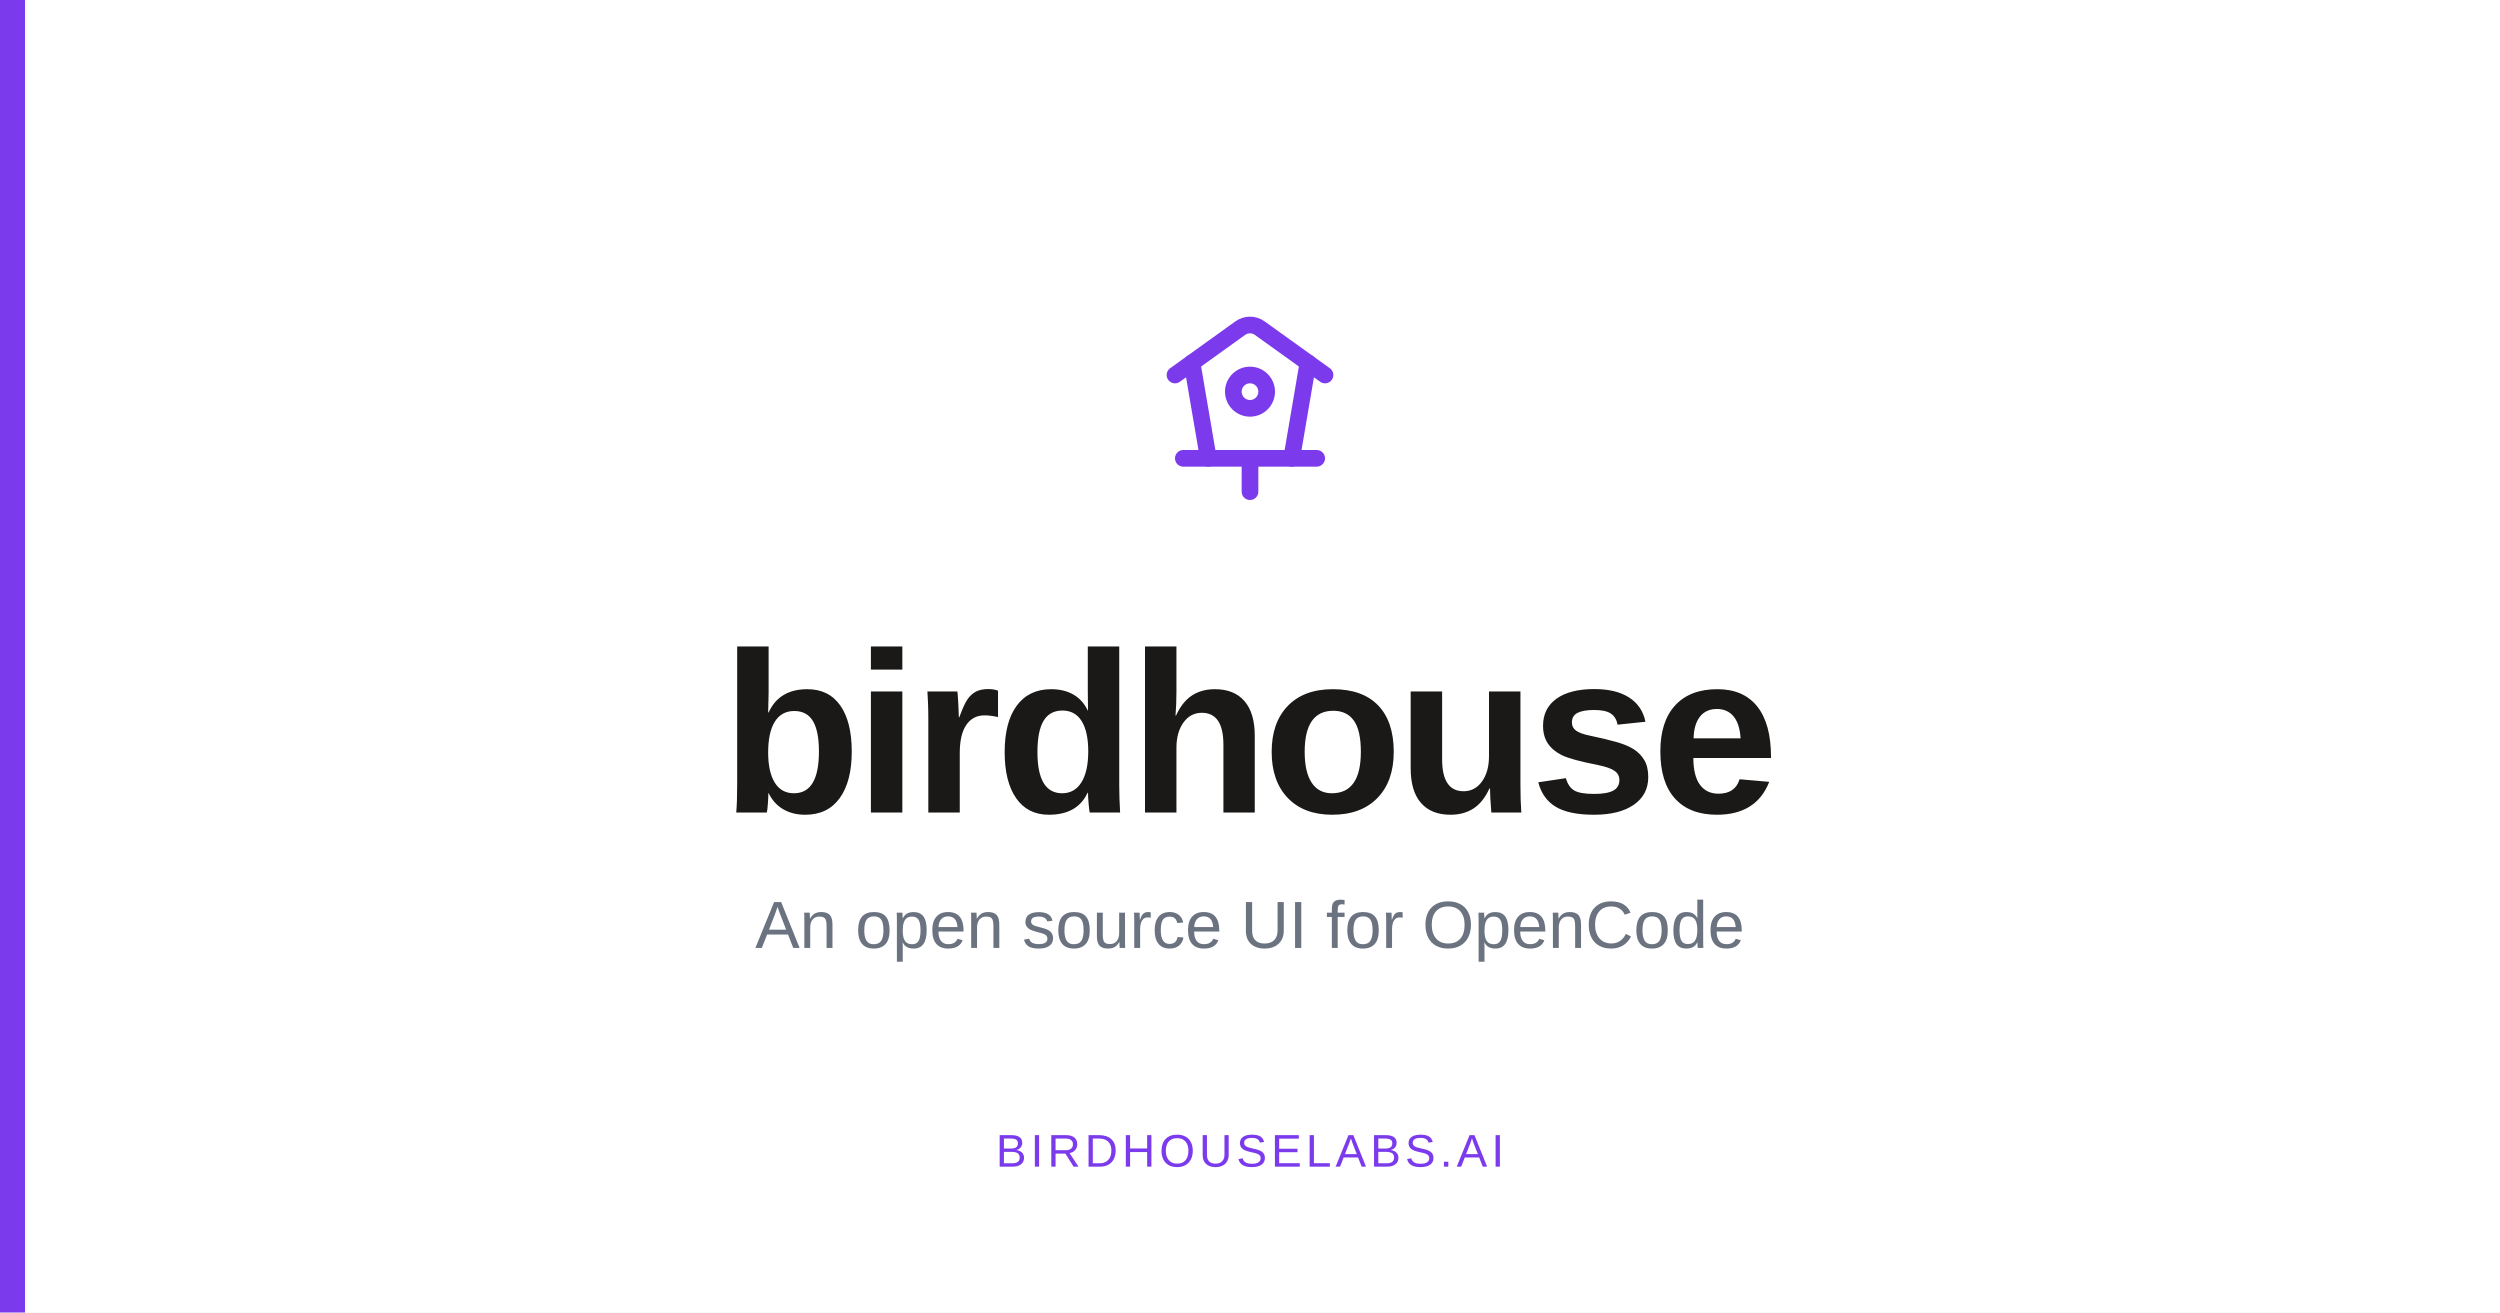
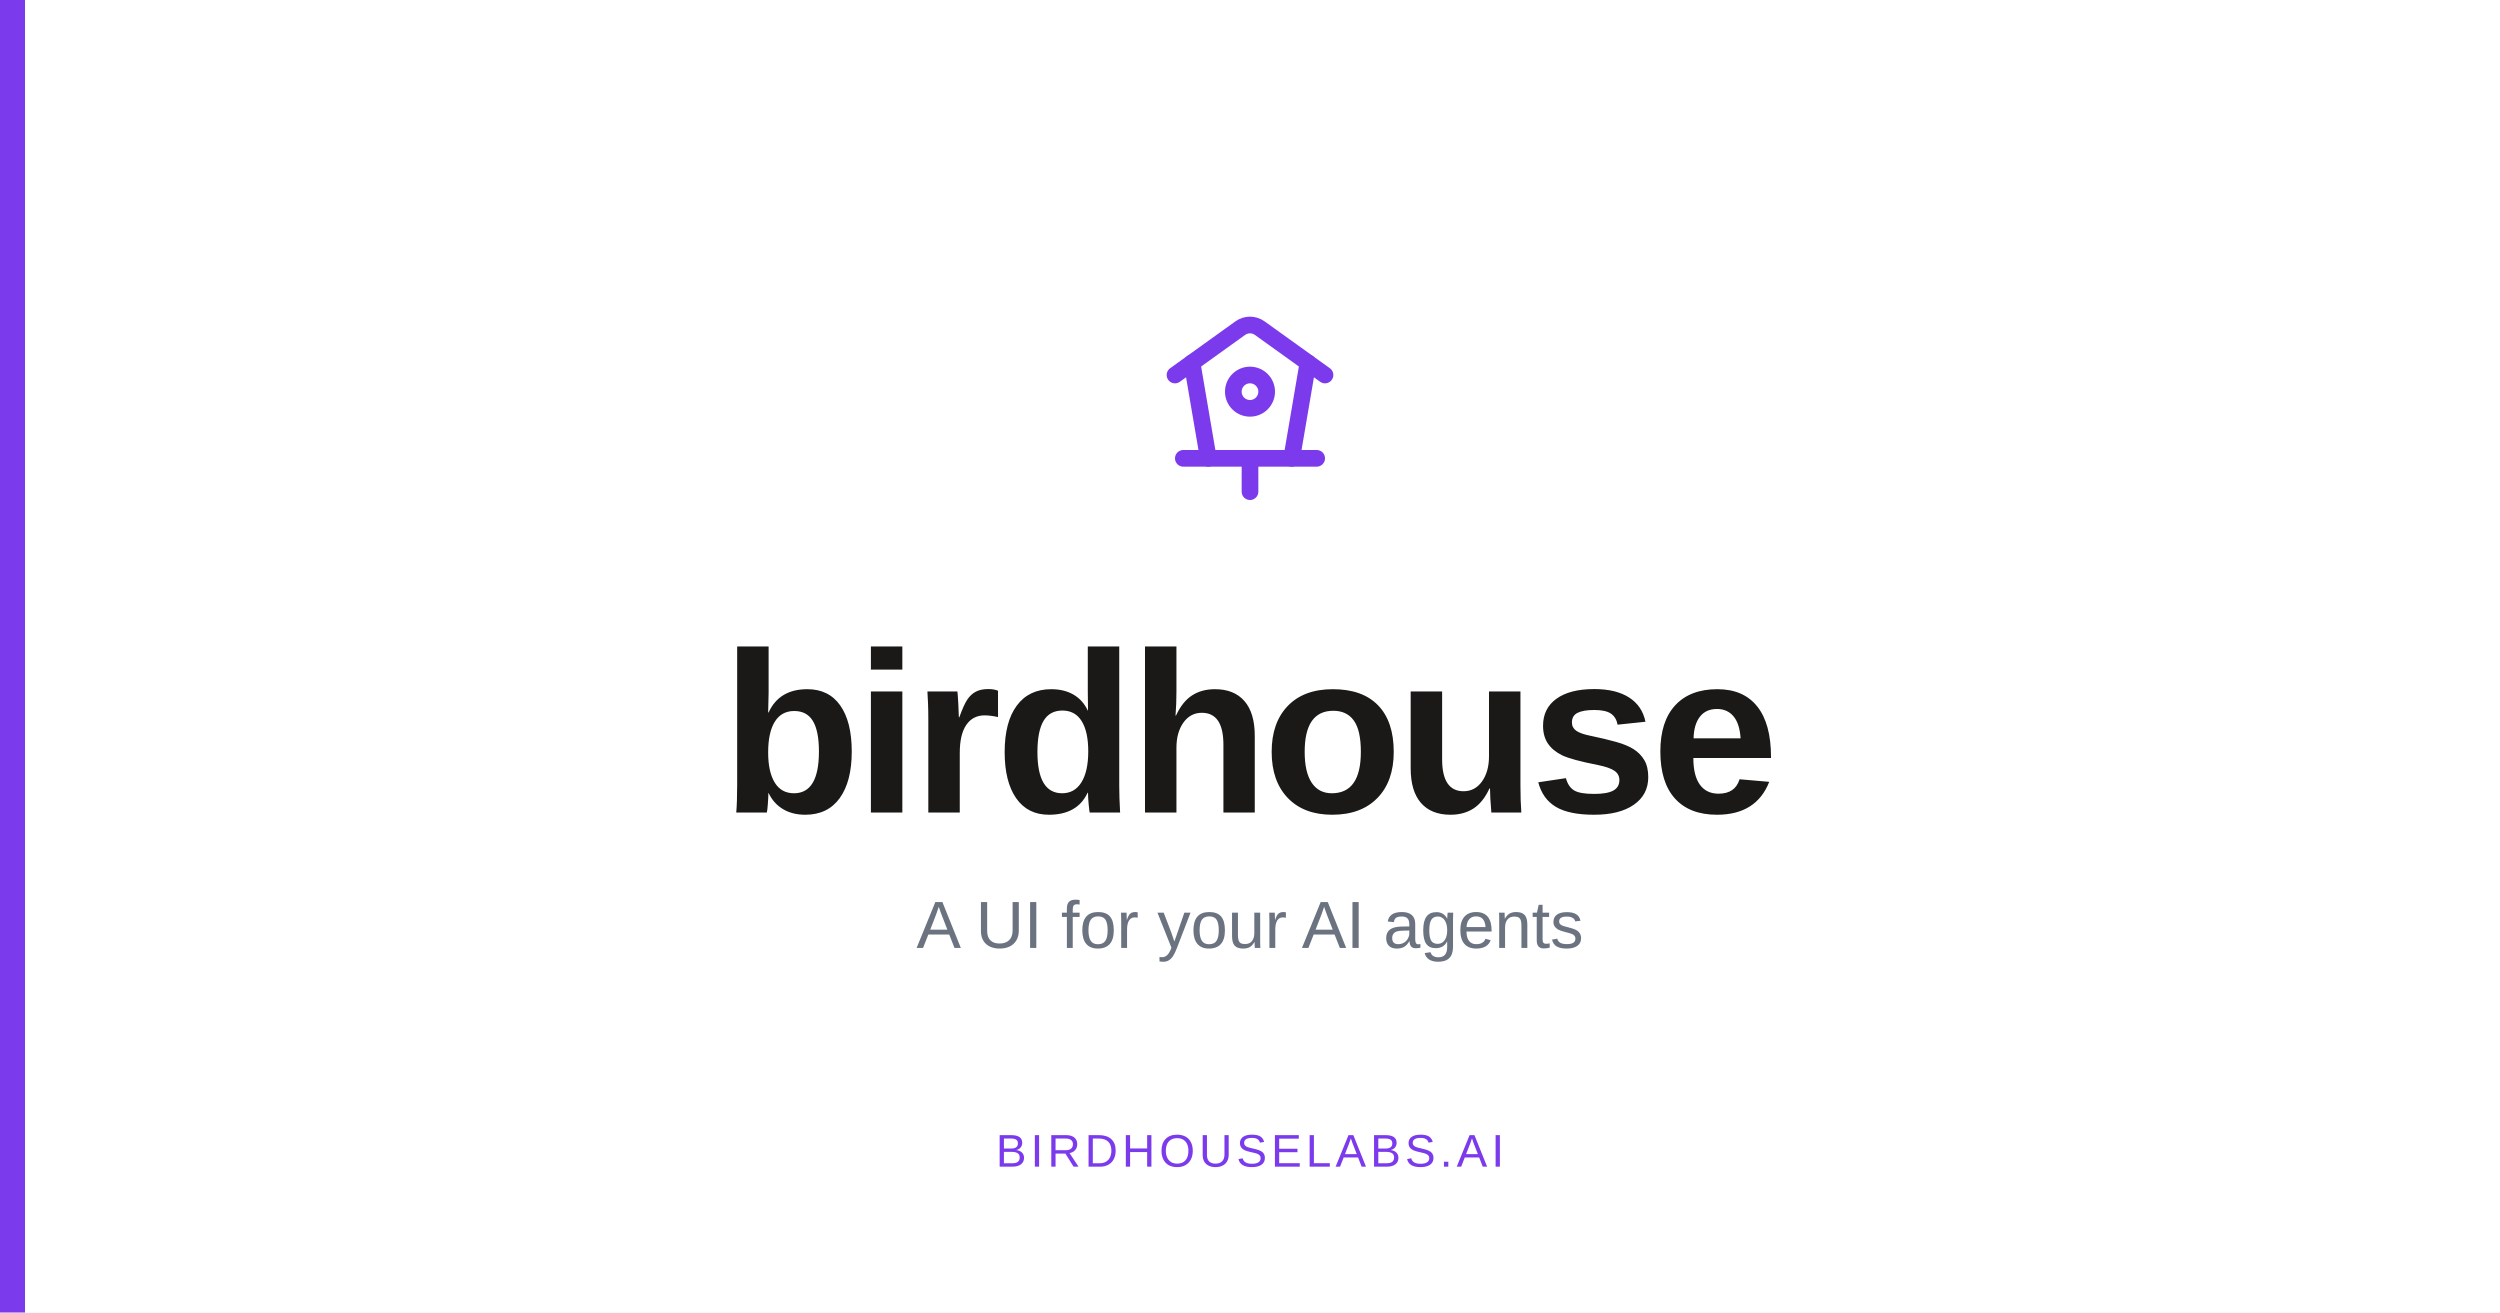
<svg xmlns="http://www.w3.org/2000/svg" width="1200" height="630" viewBox="0 0 1200 630" fill="none">
  <rect width="1200" height="630" fill="#FFFFFF" />
  <rect x="0" y="0" width="12" height="630" fill="#7C3AED" />
  <g transform="translate(552, 148) scale(4)">
    <path d="M12 18v4" fill="none" stroke="#7C3AED" stroke-width="2" stroke-linecap="round" stroke-linejoin="round" />
    <path d="m17 18 1.956-11.468" stroke="#7C3AED" stroke-width="2" stroke-linecap="round" stroke-linejoin="round" />
    <path d="m3 8 7.82-5.615a2 2 0 0 1 2.36 0L21 8" stroke="#7C3AED" stroke-width="2" stroke-linecap="round" stroke-linejoin="round" />
    <path d="M4 18h16" stroke="#7C3AED" stroke-width="2" stroke-linecap="round" stroke-linejoin="round" />
    <path d="M7 18 5.044 6.532" stroke="#7C3AED" stroke-width="2" stroke-linecap="round" stroke-linejoin="round" />
    <circle cx="12" cy="10" r="2" stroke="#7C3AED" stroke-width="2" stroke-linecap="round" stroke-linejoin="round" fill="none" />
  </g>
  <text x="600" y="390" font-family="Arial, Helvetica, sans-serif" font-size="110" font-weight="700" fill="#1A1917" text-anchor="middle" letter-spacing="-3">birdhouse</text>
-   <text x="600" y="455" font-family="Arial, Helvetica, sans-serif" font-size="32" font-weight="400" fill="#6B7280" text-anchor="middle">An open source UI for OpenCode</text>
+   <text x="600" y="455" font-family="Arial, Helvetica, sans-serif" font-size="32" font-weight="400" fill="#6B7280" text-anchor="middle">  A UI for your AI agents</text>
  <text x="600" y="560" font-family="Arial, Helvetica, sans-serif" font-size="22" font-weight="400" fill="#7C3AED" text-anchor="middle" letter-spacing="2">BIRDHOUSELABS.AI</text>
</svg>
